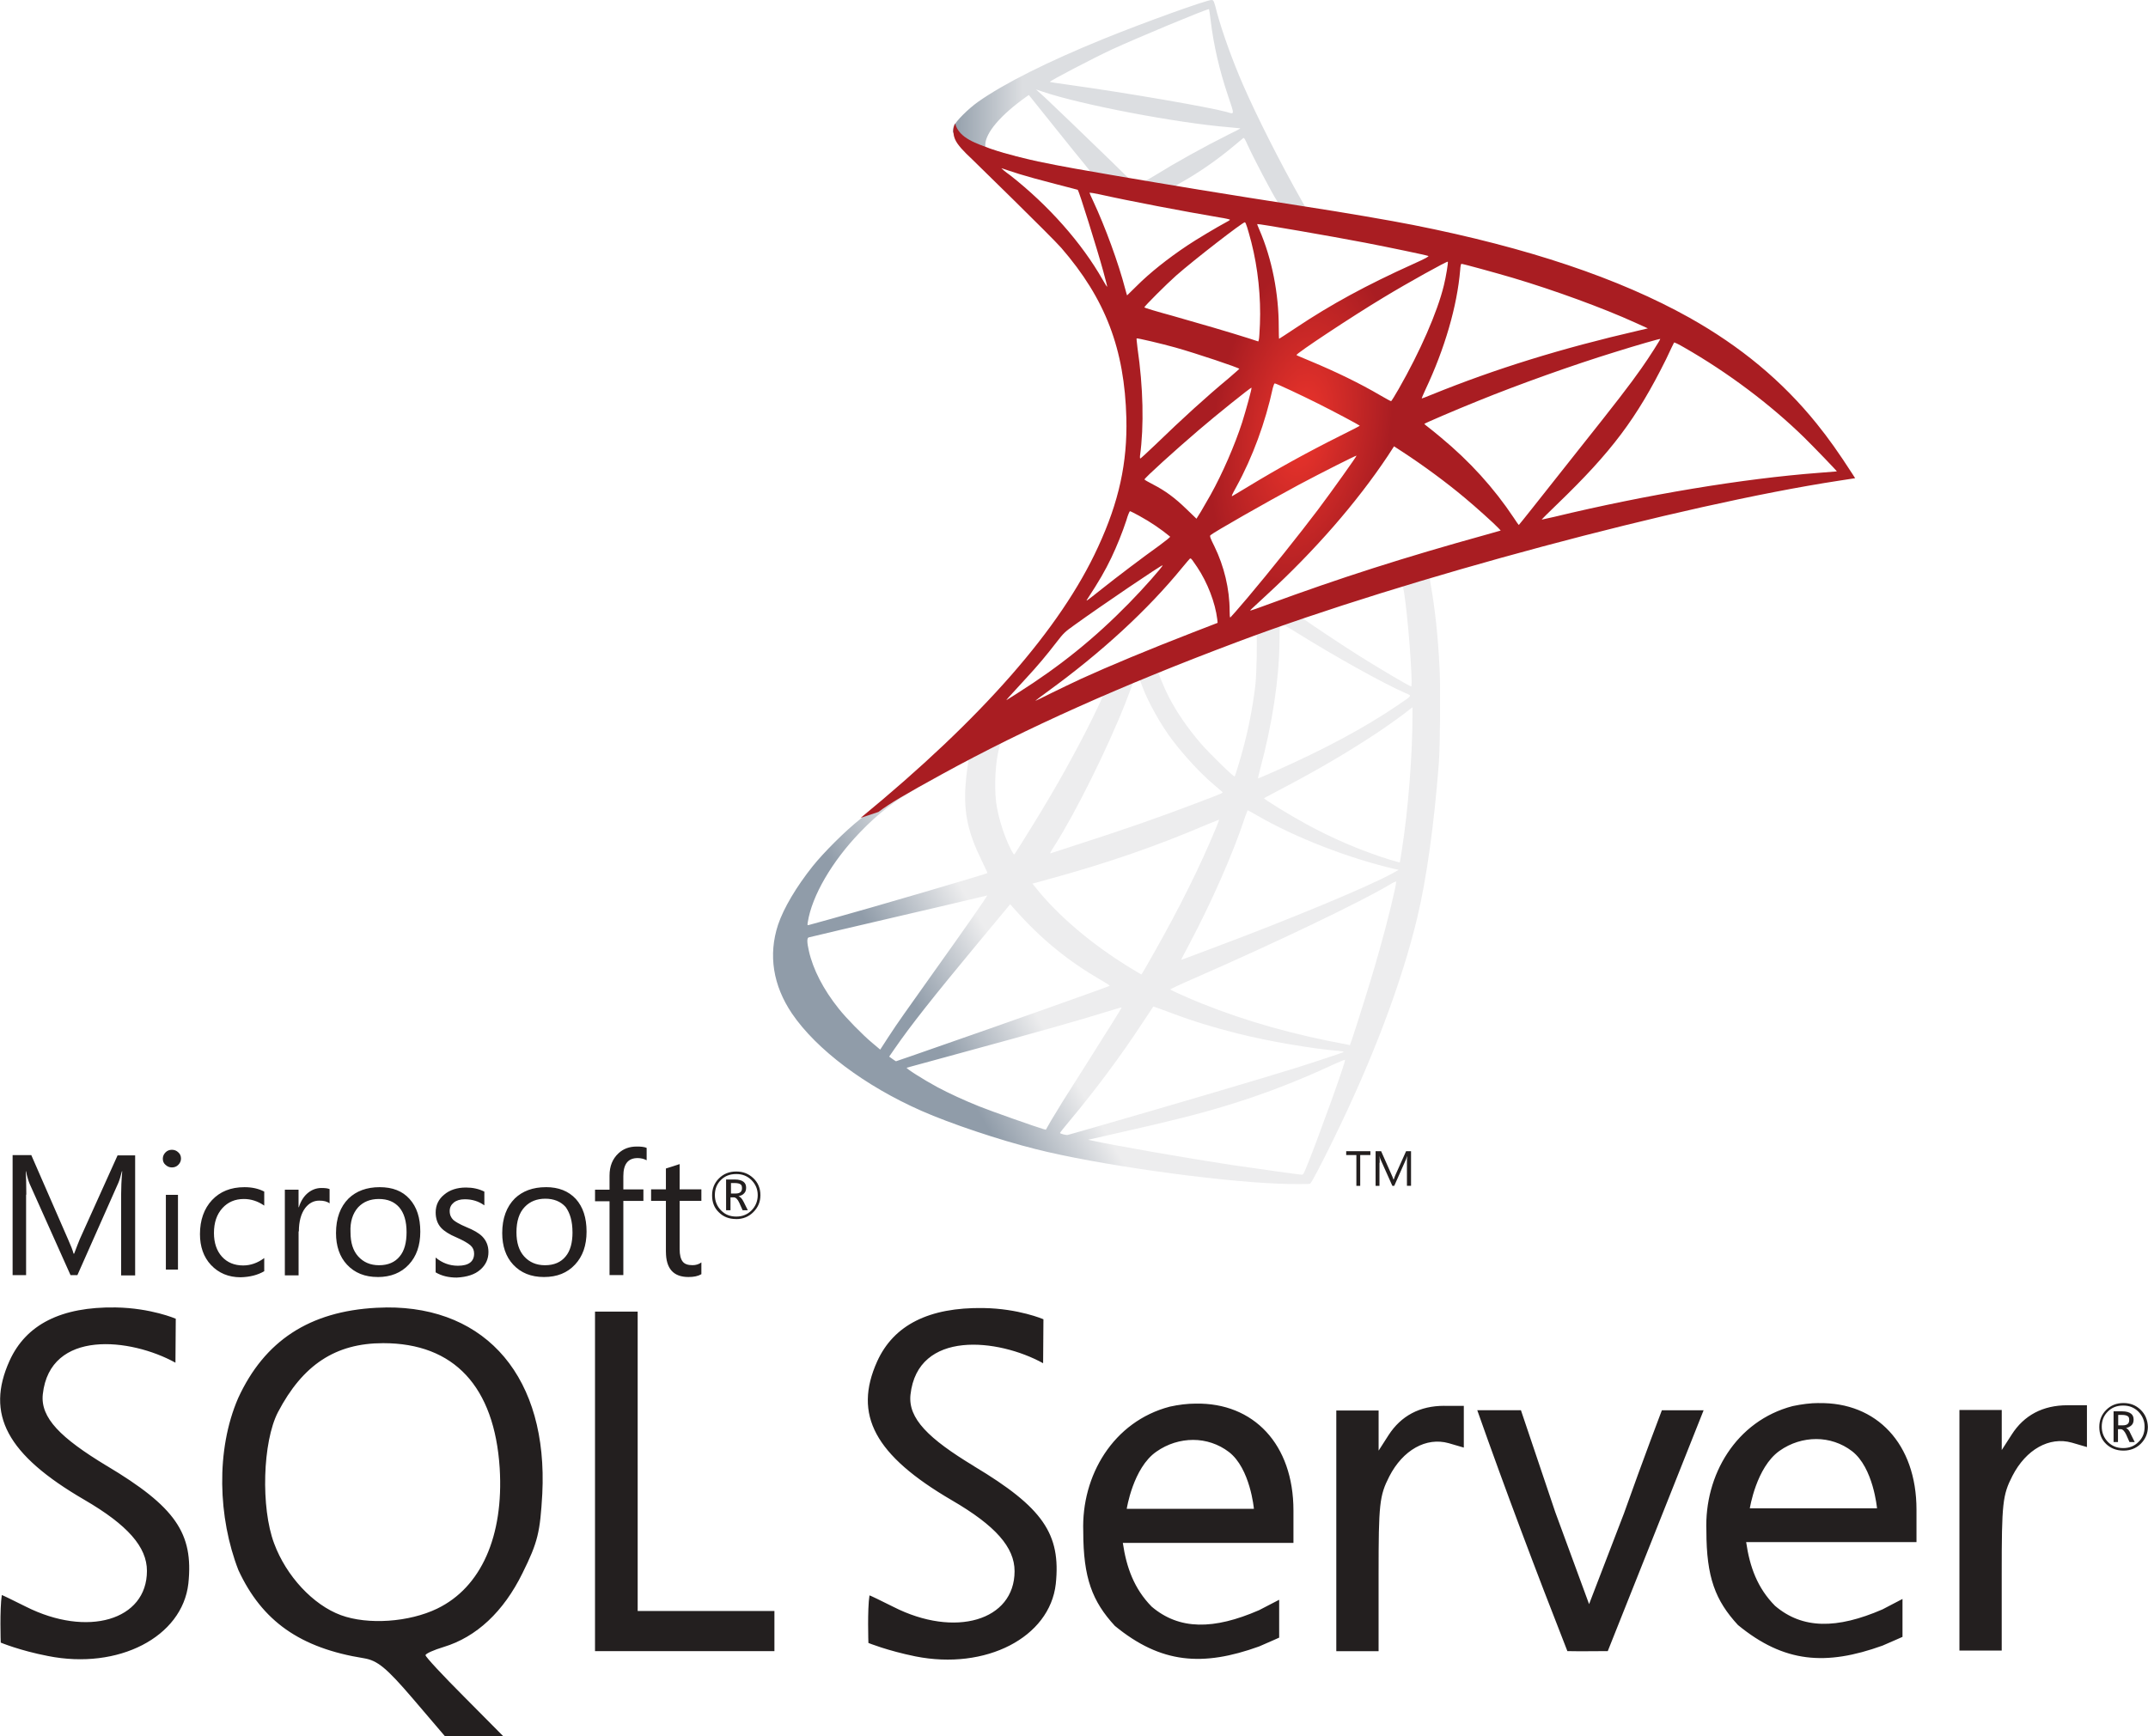
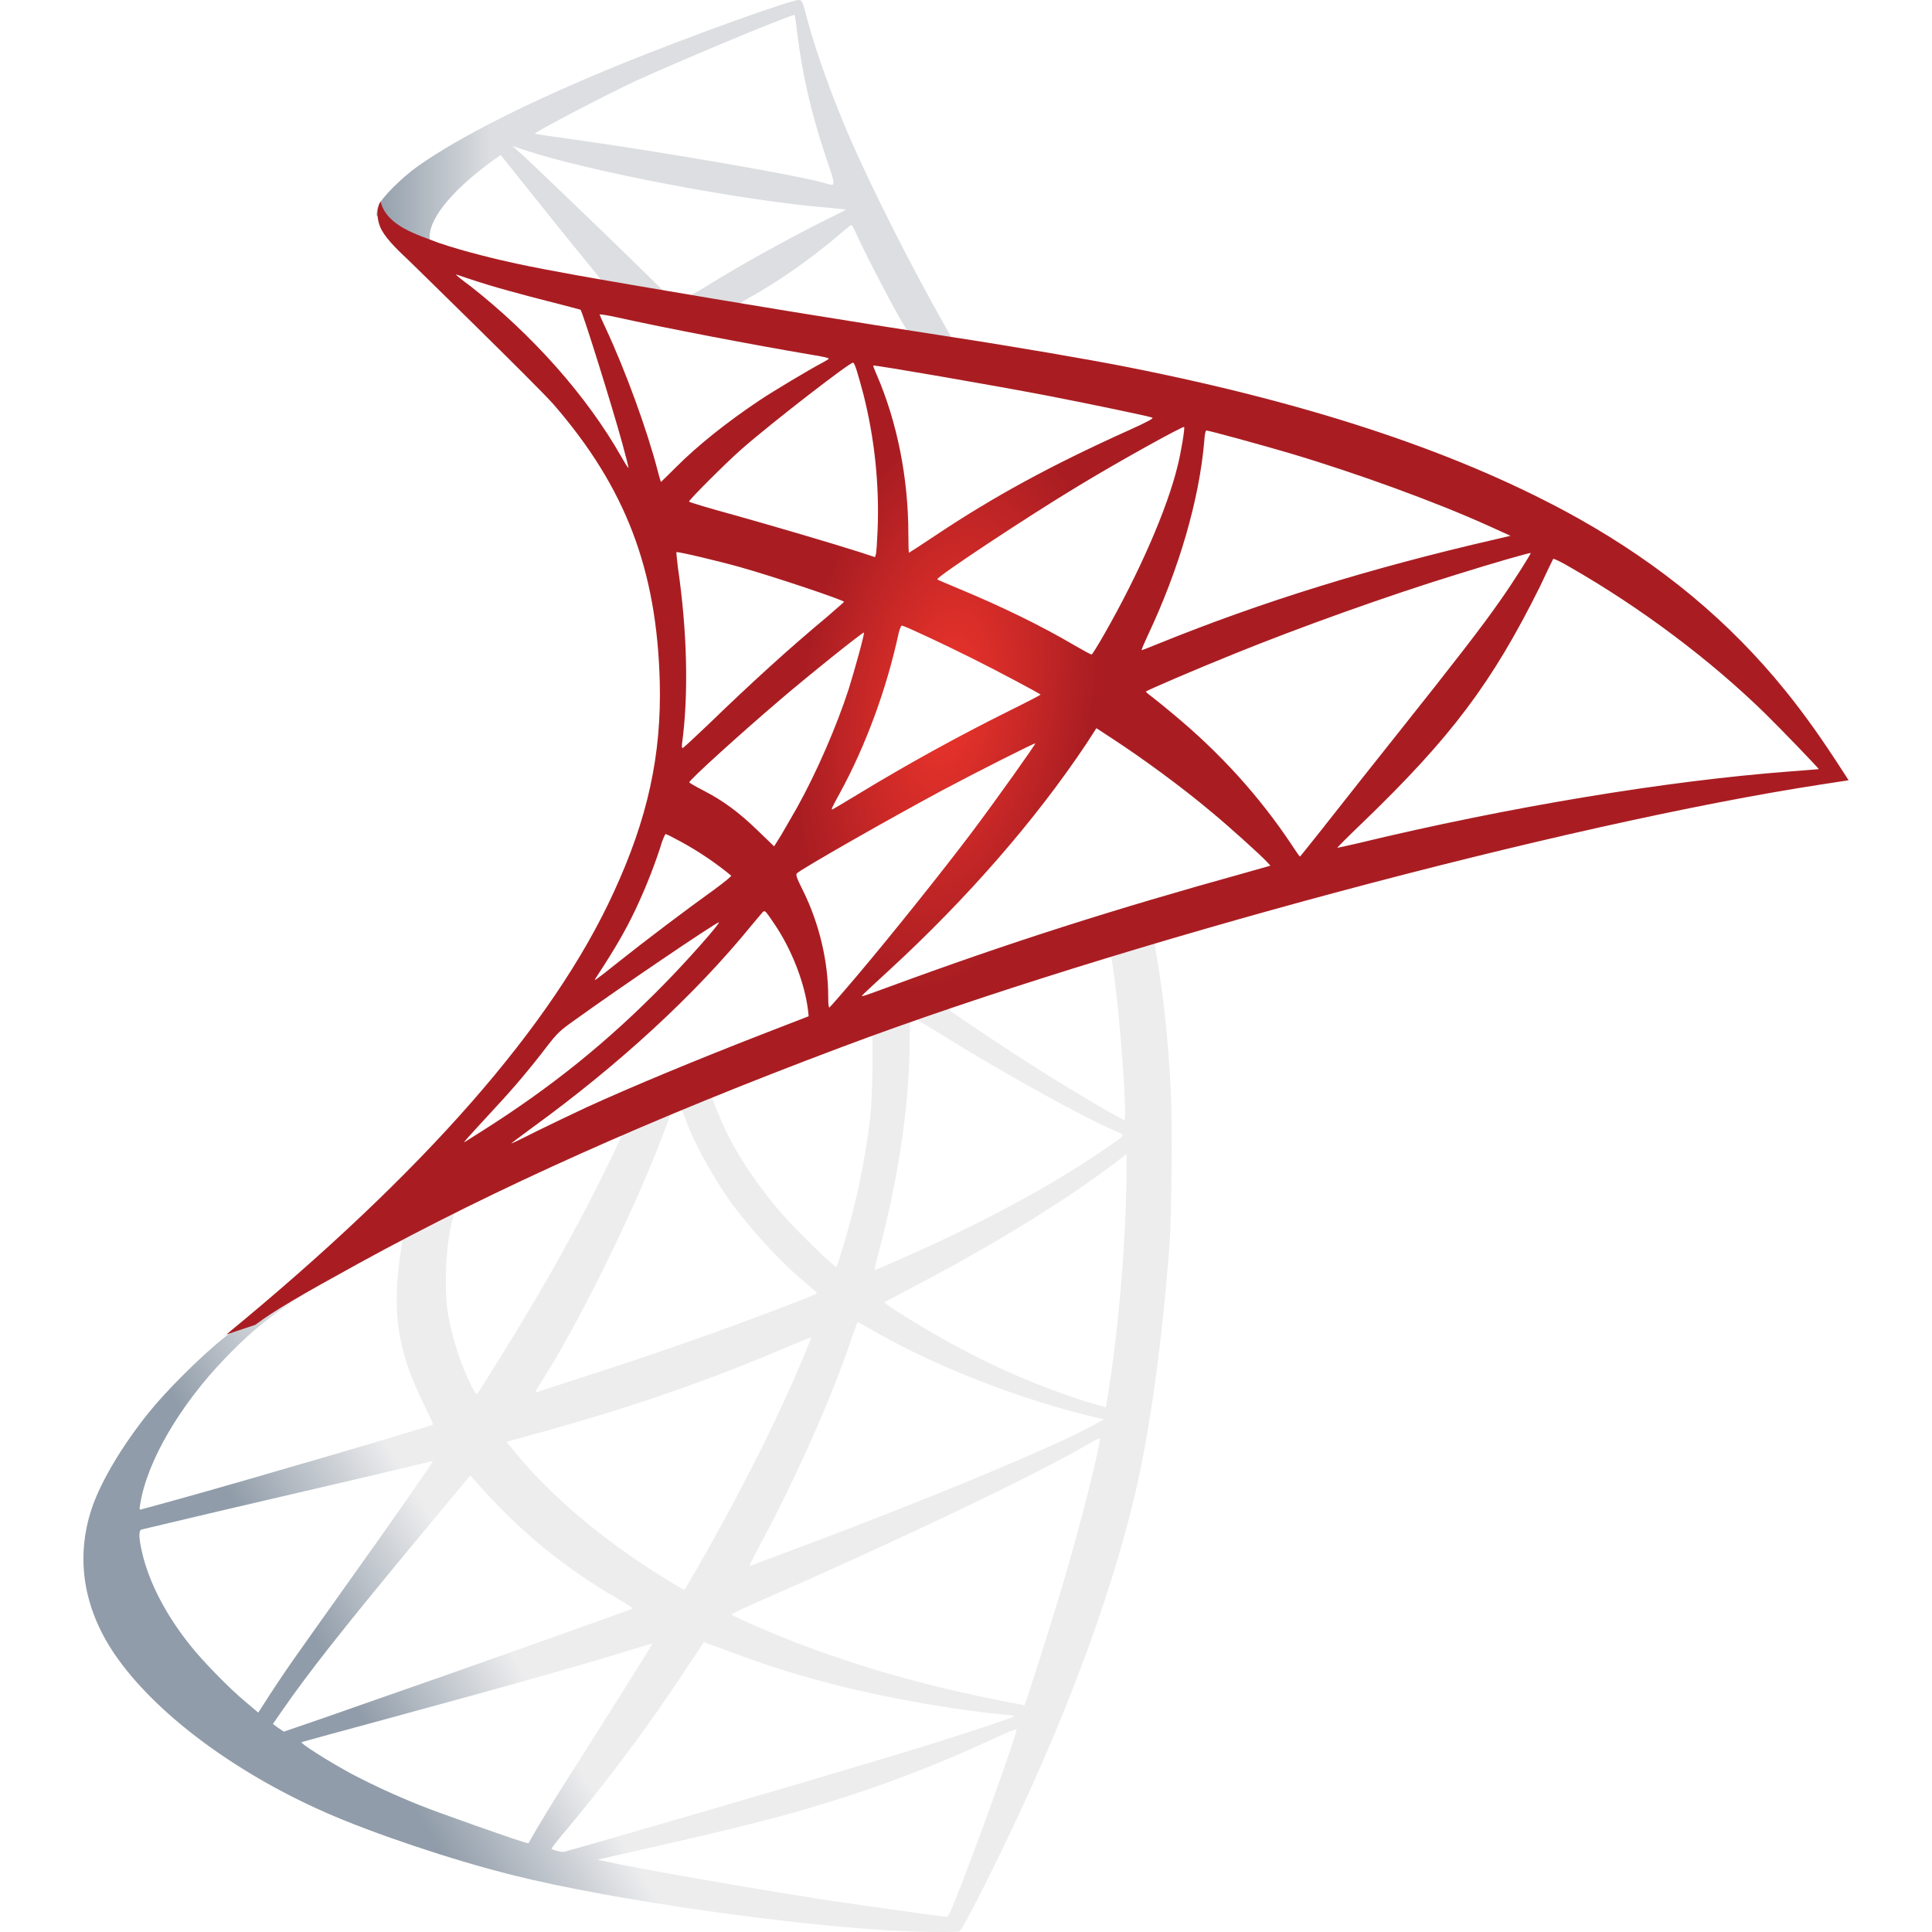
- <svg xmlns="http://www.w3.org/2000/svg" width="2500" height="2021" viewBox="0 0 1478.201 1195.111" id="sql">
-   <g transform="matrix(.569 0 0 .569 199.451 -82.735)">
-     <linearGradient id="a" x1="-2901.952" x2="-2061.249" y1="923.573" y2="1420.331" gradientTransform="matrix(.1234 0 0 -.1234 1158.33 1550.273)" gradientUnits="userSpaceOnUse">
+ <svg xmlns="http://www.w3.org/2000/svg" width="128" height="128" viewBox="0 0 128 128">
+   <defs>
+     <linearGradient id="IconifyId18fc12e5b8b4142799" x1="-2901.952" x2="-2061.249" y1="923.573" y2="1420.331" gradientTransform="matrix(.01102 0 0 -.01102 56.808 125.521)" gradientUnits="userSpaceOnUse">
      <stop offset="0" stop-color="#909ca9" />
      <stop offset="1" stop-color="#ededee" />
    </linearGradient>
-     <path fill="url(#a)" d="M1410.773 814.195l-286.9 93.683-249.599 110.161-69.829 18.435c-17.784 16.916-36.431 34.049-56.599 51.397-22.119 19.082-42.72 36.433-58.553 49.008-17.564 13.88-43.587 39.902-56.814 56.38-19.735 24.721-35.348 50.96-42.071 71.13-11.928 36.433-6.07 73.297 16.916 107.346 29.492 43.369 88.261 87.606 156.785 117.749 34.916 15.4 93.683 35.132 137.92 46.19 73.512 18.651 215.771 38.819 294.054 41.857 15.828.65 37.082.65 37.947 0 1.737-1.088 13.881-24.289 27.979-53.129 48.142-98.238 82.838-190.402 101.703-269.119 11.276-47.706 20.166-111.246 26.019-186.492 1.521-21.036 2.169-91.514.868-115.37-1.953-39.033-5.423-70.692-10.84-101.703-.868-4.555-1.088-8.676-.652-8.892.865-.65 3.467-1.517 38.815-11.712l-7.153-16.912v-.005h.004zm-65.49 38.386c2.602 0 9.539 66.573 11.273 108.646.436 8.89.216 14.745-.216 14.745-1.733 0-36.649-20.599-61.583-36.212-21.687-13.663-62.888-40.988-69.393-46.192-2.173-1.517-1.957-1.733 15.828-7.807 30.14-10.194 101.706-33.18 104.091-33.18zm-146.161 48.143c1.953 0 6.937 2.816 18.865 10.191 44.671 27.974 105.393 61.805 131.415 73.083 8.022 3.469 8.887 2.166-9.542 14.746-39.468 26.889-88.697 53.344-148.983 80.018-10.624 4.771-19.514 8.456-19.73 8.456-.432 0 .865-5.418 2.598-11.925 14.53-54.001 22.772-108.647 23.208-152.452.216-21.687.216-21.687 2.169-22.334-.436.217-.22.217 0 .217zm-30.142 11.492c1.297 1.299.432 49.877-1.304 63.104-3.903 31.662-9.975 61.153-19.947 94.335-2.386 8.018-4.558 14.745-4.987 15.177-.872 1.083-30.581-27.975-40.339-39.251-16.916-19.518-30.141-39.035-39.9-58.117-4.988-9.759-12.793-28.84-12.144-29.492 3.469-2.385 117.753-46.622 118.621-45.756zm-141.826 55.731c.216 0 .432 0 .652.216.432.434 1.953 3.905 3.254 7.807 6.937 18.867 22.548 46.624 35.997 64.407 14.746 19.518 34.048 40.334 50.091 53.996 5.207 4.337 9.975 8.456 10.624 9.108 1.304 1.302 1.737 1.083-33.612 14.53-40.981 15.613-85.656 31.226-136.835 47.706a6825.474 6825.474 0 0 0-36.643 11.928c-1.955.652-1.303-.434 4.335-9.323 25.371-39.686 63.97-117.536 85.657-172.618 3.687-9.542 7.373-19.082 8.025-21.251.868-3.038 1.95-4.121 4.768-5.64 1.518-.43 3.038-.866 3.687-.866zm-43.367 17.999c.649.436-10.411 23.637-21.254 44.889-21.036 40.985-44.022 81.323-74.815 130.331-5.204 8.456-10.19 16.265-10.842 17.132-1.083 1.519-1.519 1.083-4.988-5.638-7.373-14.53-13.447-33.181-16.699-50.313-3.254-16.916-2.602-46.406 1.086-64.621 2.816-13.444 2.602-13.227 9.107-16.481 27.757-14.095 117.537-56.166 118.405-55.299zm374.073 15.182v9.107c0 48.359-5.204 114.716-12.797 163.077-1.301 8.456-2.389 15.393-2.602 15.613 0 0-6.288-1.733-13.661-3.905-32.527-10.193-67.875-25.156-99.754-42.718-21.038-11.494-51.612-30.363-50.743-31.231.213-.215 9.323-4.986 19.947-10.625 42.509-22.118 83.274-45.972 118.622-69.609 13.229-8.892 33.176-23.202 37.518-27.107l3.47-2.602zm-537.802 64.185c.867 0 .65 1.735-.651 9.542-.868 5.64-1.951 16.049-2.382 23.202-1.739 31.662 3.469 55.084 19.082 87.177 4.337 8.892 7.809 16.265 7.589 16.48-1.519 1.303-145.074 43.375-190.183 55.734-13.444 3.685-25.152 6.939-26.024 7.153-1.515.436-1.733.22-1.083-3.47 4.987-31.875 29.276-73.512 63.104-108.644 22.554-23.419 40.554-37.08 71.347-54.648 22.119-12.575 56.165-31.439 58.767-32.309.002-.217.218-.217.434-.217zm338.295 60.503c.216-.216 5.42 2.605 11.708 6.29 46.408 26.891 111.03 51.83 166.108 64.623l4.991 1.086-6.941 3.899c-28.84 16.049-123.606 55.515-220.538 91.732-14.098 5.202-27.975 10.409-30.581 11.492-2.602 1.083-4.988 1.735-4.988 1.519 0-.22 3.906-7.809 8.89-17.132 27.107-50.744 54.433-112.547 68.311-155.485 1.739-4.12 2.82-7.805 3.04-8.024zm-34.48 11.278c.22.221-1.517 4.771-3.687 9.975-18.865 45.756-43.59 95.636-75.249 151.583-8.022 14.314-14.746 25.808-14.966 25.808-.213 0-6.721-3.906-14.527-8.676-45.976-28.192-86.743-62.888-113.414-96.501l-3.905-4.771 19.732-5.422c70.696-19.298 130.762-40.116 190.4-65.704 8.459-3.471 15.4-6.292 15.616-6.292zm214.253 74.815s.217.217 0 0c.216 4.988-10.844 49.661-19.953 81.969-7.589 27.107-14.098 48.361-26.022 85.874-5.204 16.485-9.755 30.143-9.975 30.143-.216 0-1.517-.216-2.818-.647-64.405-11.714-122.089-27.977-176.303-49.661-15.182-6.074-36.866-15.833-38.167-16.916-.432-.438 12.58-6.506 29.06-13.663 98.669-43.154 201.024-92.164 236.153-113.196 4.119-2.603 7.373-3.903 8.025-3.903zm-494.646 16.916c.434.432-27.107 40.118-65.709 94.114-13.444 18.867-29.057 40.985-34.911 49.225-5.856 8.241-14.746 21.253-19.734 29.06l-9.112 14.096-9.759-8.24c-11.494-9.544-31.442-29.927-40.333-41.204-18.651-23.201-31.226-47.706-36.214-70.04-2.386-10.411-2.386-15.618-.22-16.265 3.252-.867 61.153-14.53 115.37-27.11 30.143-6.937 65.054-15.177 77.632-18.213 12.579-3.041 22.774-5.423 22.99-5.423zm27.756 10.626l6.937 7.806c31.231 34.914 63.108 60.724 101.708 83.272 6.941 3.906 12.144 7.373 11.708 7.594-1.514 1.083-134.016 48.136-195.385 69.389-34.478 12.143-62.888 21.901-63.102 21.901-.216 0-2.169-1.299-4.341-2.818l-3.901-2.82 6.288-9.106c20.383-29.493 45.976-61.803 101.707-129.028l38.381-46.19zm173.053 123.822c.213-.215 9.755 3.252 21.464 7.594 28.195 10.624 50.527 17.345 80.456 24.936 36.866 9.326 90.211 18.434 121.657 21.035 4.771.432 7.373.868 6.505 1.519-1.521.868-33.395 11.494-56.816 18.867-37.302 11.708-151.149 45.32-243.962 71.995-17.132 4.987-31.879 9.108-32.746 9.323-2.166.436-9.325-1.519-9.325-2.386 0-.431 5.204-7.153 11.494-14.527 31.225-37.3 62.238-78.935 88.044-118.403 7.154-10.846 13.229-19.736 13.229-19.953zm-38.17 1.087c.216.216-15.179 24.936-42.066 67.439-11.496 17.999-24.291 38.383-28.846 45.54-4.337 6.939-10.842 17.784-14.527 23.854l-6.29 11.061-3.252-.868c-7.809-2.169-62.672-21.471-77.202-27.325-18-7.157-36.649-15.829-50.529-23.202-17.346-9.326-39.03-23.206-37.297-23.637.433-.216 30.143-8.243 65.922-17.999 94.984-25.809 147.678-40.77 182.161-51.612 6.29-1.952 11.71-3.471 11.926-3.251zm269.985 63.318h.216c.868 2.171-34.26 99.755-47.06 130.547-2.815 6.939-3.896 8.677-5.417 8.456-3.687-.213-54.646-7.37-85.66-11.925-53.994-8.24-144.641-24.073-167.409-29.275l-5.204-1.083 32.307-7.378c69.396-15.613 102.791-24.069 136.619-34.478 42.722-13.011 85.011-29.276 127.729-49.225 6.722-3.037 12.361-5.422 13.879-5.639z" />
-     <linearGradient id="b" x1="-2882.7" x2="-2206.249" y1="10288.81" y2="10288.81" gradientTransform="matrix(.1234 0 0 -.1234 1158.33 1550.273)" gradientUnits="userSpaceOnUse">
+     <linearGradient id="IconifyId18fc12e5b8b41427910" x1="-2882.7" x2="-2206.249" y1="10288.81" y2="10288.81" gradientTransform="matrix(.01102 0 0 -.01102 56.808 125.521)" gradientUnits="userSpaceOnUse">
      <stop offset="0" stop-color="#939fab" />
      <stop offset="1" stop-color="#dcdee1" />
    </linearGradient>
-     <path fill="url(#b)" d="M1114.983 145.414c-4.771-.647-81.757 27.11-131.415 47.275-67.01 27.327-119.052 53.351-151.148 75.899-11.925 8.461-26.891 23.422-29.273 29.276-.867 2.169-1.303 4.771-1.303 7.373l29.06 27.541 69.175 22.119 164.594 29.493 188.228 32.312 1.953-16.264c-.649 0-1.085-.216-1.73-.216l-24.728-3.905-4.984-8.89c-25.59-45.107-53.781-101.056-70.261-138.789-12.793-29.276-24.938-63.102-31.662-87.391-3.687-14.746-4.119-15.613-6.501-15.829v-.005h-.005zm-3.474 11.063h.223c.213.214 1.081 6.29 1.95 13.442 3.683 30.364 10.411 59.635 21.035 91.297 8.022 23.855 8.022 22.555-1.301 19.734-22.119-6.07-121.221-23.202-193-33.177-11.494-1.519-21.253-3.036-21.253-3.252-.867-.867 51.827-28.41 75.031-39.25 29.709-13.665 111.246-47.711 117.315-48.794zm-209.047 97.15l8.461 2.816c45.97 15.616 161.551 37.736 225.31 42.94 7.154.651 13.229 1.303 13.442 1.303.216.216-5.852 3.469-13.661 7.154-30.79 15.397-64.621 34.264-88.042 48.794-6.937 4.335-13.229 7.807-14.094 7.807-.868 0-5.42-.868-10.191-1.519l-8.674-1.303-21.683-21.253c-38.167-37.08-68.094-65.704-79.588-76.549l-11.28-10.19zm-8.671 6.721l30.576 38.168c16.696 21.035 33.611 41.635 37.301 46.187 3.683 4.557 6.721 8.245 6.505 8.461-.868.65-44.236-7.809-67.226-13.011-23.637-5.423-33.395-8.025-47.924-12.577l-11.928-3.905v-3.038c.216-14.53 18.651-36.214 49.877-58.331l2.819-1.954zm259.791 52.046c.869 0 1.95 1.951 4.552 7.806 7.373 16.263 30.364 60.07 35.997 68.526 1.74 2.822 4.771 3.038-25.802-1.95-73.512-11.93-97.152-15.829-97.152-16.263 0-.216 2.169-1.735 4.988-3.254 22.771-12.575 45.756-28.624 66.142-45.756 4.988-4.121 9.542-8.024 10.407-8.676.216-.433.652-.649.868-.433z" />
-     <radialGradient id="c" cx="-14217.448" cy="7277.705" r="898.12" gradientTransform="matrix(-.1185 -.0178 -.036 .237 -198.955 -1314.415)" gradientUnits="userSpaceOnUse">
+     <radialGradient id="IconifyId18fc12e5b8b41427911" cx="-14217.448" cy="7277.705" r="898.12" gradientTransform="matrix(-.01059 -.0016 -.00321 .02118 -64.462 -130.43)" gradientUnits="userSpaceOnUse">
      <stop offset="0" stop-color="#ee352c" />
      <stop offset="1" stop-color="#a91d22" />
    </radialGradient>
-     <path fill="url(#c)" d="M804.66 294.828s-4.768 7.593-.215 18.87c2.822 6.937 11.061 15.393 20.384 24.069 0 0 96.5 94.114 108.211 107.561 53.344 61.585 76.549 122.305 78.718 206.012 1.301 53.78-8.894 101.054-34.264 155.919-45.106 98.453-140.307 207.098-287.117 327.67l21.472-7.157c13.878-10.411 32.745-21.467 76.982-45.756 102.137-55.952 217.071-107.346 358.028-160.258 202.971-76.335 536.715-165.681 726.676-194.736l19.737-3.038-3.038-4.771c-17.345-26.891-29.276-43.587-43.59-61.369-41.633-51.612-92.157-93.463-153.964-128.161-85.007-47.489-194.956-84.571-334.173-112.112-26.239-5.207-83.923-15.181-130.763-22.337-99.321-15.393-163.51-26.021-234.203-38.165-25.37-4.339-63.323-10.843-88.478-16.263-13.011-2.822-37.947-8.676-57.464-15.398-15.613-6.075-38.168-12.147-42.939-30.58zm55.952 54.216c.214-.214 3.683 1.083 8.24 2.602 8.24 2.816 18.865 6.07 31.446 9.542a1599.47 1599.47 0 0 0 28.624 7.589c13.011 3.251 23.852 6.288 24.068 6.288 1.521 1.519 23.424 71.558 30.797 98.449 2.815 10.195 4.988 18.867 4.771 18.867-.223.22-2.605-3.469-5.423-8.456-25.373-44.673-65.491-89.995-111.899-126.428-6.069-4.333-10.624-8.237-10.624-8.453zm106.692 29.492c1.085 0 5.856.651 11.708 1.951 36.866 8.24 103.008 20.818 145.293 27.975 7.157 1.083 12.797 2.387 12.797 2.818 0 .436-2.605 1.951-5.859 3.688-7.153 3.685-35.997 20.815-45.536 27.322-24.073 16.047-45.756 33.395-61.371 49.008-6.288 6.29-11.712 11.494-11.712 11.494s-1.297-3.685-2.386-8.242c-7.802-30.143-24.069-74.816-38.815-106.258-2.386-4.986-4.339-9.541-4.339-9.973 0 .433 0 .217.22.217zm187.795 35.781c1.301.432 3.47 7.806 7.806 24.069 8.025 31.446 11.712 66.576 10.411 99.321-.436 9.108-.868 17.564-1.304 18.651l-.649 2.166-11.276-3.685c-23.204-7.373-60.935-18.435-93.245-27.541-18.436-4.988-33.395-9.542-33.395-9.975 0-1.303 26.891-28.192 38.383-38.383 21.898-19.303 81.316-65.275 83.269-64.623zm14.963 2.166c.652-.647 89.779 14.746 130.331 22.554 30.145 5.854 73.948 14.963 76.549 16.049 1.301.432-3.254 3.034-17.784 9.539-57.248 25.808-99.754 49.008-142.036 77.202-11.06 7.373-20.386 13.444-20.602 13.444-.216 0-.433-6.287-.433-13.878 0-41.201-8.241-82.838-23.424-117.968-1.517-3.47-2.818-6.722-2.601-6.942zm230.516 45.542c.652.65-2.169 18.217-4.771 28.624-7.806 32.312-28.84 80.24-54.643 125.343-4.558 8.024-8.677 14.53-9.114 14.746-.429.216-6.285-3.038-13.009-6.941-25.154-14.746-53.778-28.624-85.007-41.637-8.671-3.685-16.263-6.723-16.48-7.153-1.521-1.303 68.308-47.493 105.174-69.612 29.276-17.781 76.982-44.239 77.85-43.37zm16.48 2.601c1.953 0 41.421 10.844 62.019 16.916 50.963 15.181 109.512 36.648 147.679 53.996l15.828 7.159-11.056 2.6c-93.245 21.467-173.049 46.192-250.034 77.418-6.289 2.602-11.928 4.771-12.357 4.771-.436 0 1.733-4.987 4.552-11.061 23.204-49.225 38.167-100.62 41.85-144.427.221-4.121.867-7.372 1.519-7.372zm-392.938 90.213c.649-.652 30.793 6.506 47.057 11.056 24.721 6.942 77.198 24.505 77.198 25.808 0 .216-5.853 5.204-12.79 11.278-28.408 23.637-55.734 48.572-88.481 80.234-9.759 9.328-17.997 16.917-18.429 16.917-.436 0-.649-1.304-.436-3.038 4.987-36.433 3.906-83.272-3.034-130.763-.653-6.074-1.302-11.276-1.085-11.492zm633.433.652c.429.431-13.881 22.984-22.988 35.777-13.009 18.649-32.098 43.375-75.252 97.588-22.765 28.622-48.358 60.936-56.812 71.778-8.678 10.842-15.831 19.948-16.051 19.948-.216 0-3.031-3.901-6.069-8.671-24.289-36.433-53.349-68.311-87.829-96.935-6.505-5.423-13.658-11.278-16.044-13.013-2.386-1.734-4.339-3.469-4.339-3.685 0-.649 36.862-16.483 64.841-27.757 49.01-19.952 115.794-43.805 165.892-59.203 26.24-8.239 54.215-16.263 54.651-15.827zm16.696 4.334c.865-.215 6.072 2.387 12.361 6.07 52.697 30.143 104.305 68.962 145.077 108.864 11.492 11.278 39.9 40.77 39.464 40.986 0 0-9.975.867-21.683 1.733-91.296 6.942-208.178 26.239-320.511 53.345-7.589 1.733-14.31 3.252-14.746 3.252-.429 0 8.025-8.456 18.653-18.647 65.922-63.538 96.067-103.656 131.628-175.22 4.986-10.623 9.325-19.731 9.757-20.383-.216 0-.216 0 0 0zm-482.936 49.446c3.038.647 31.229 13.88 52.48 24.503 19.517 9.755 48.794 25.372 50.311 26.671.216.216-10.195 5.638-22.984 11.928-40.772 20.384-75.684 39.682-112.118 61.802-10.408 6.29-19.082 11.497-19.298 11.497-.868 0-.652-.872 5.204-11.497 19.518-35.561 35.129-78.065 44.023-119.486.864-3.252 1.733-5.418 2.382-5.418zm-28.192 5.202c.652.652-6.721 27.323-11.273 41.853-8.894 27.541-23.856 62.02-38.383 88.043-3.474 6.069-8.677 14.961-11.496 19.948l-5.42 8.674-12.144-11.707c-14.094-13.663-25.59-22.12-40.333-29.712-5.859-3.033-10.411-5.638-10.411-6.069 0-1.735 37.082-35.347 65.49-59.635 20.383-17.566 63.321-52.045 63.97-51.395zm172.404 70.913l10.627 6.937c24.282 15.833 52.906 36.866 74.813 55.298 12.357 10.19 36.21 31.662 40.985 36.866l2.598 2.822-17.561 4.986c-99.321 27.538-176.087 52.043-265.649 85.007-9.975 3.685-18.433 6.721-19.085 6.721-1.297 0-2.385 1.083 19.954-19.519 57.251-52.691 107.992-110.812 145.726-167.411l7.592-11.707zm-45.324 11.276c.432.432-29.276 42.284-47.06 65.922-21.251 28.192-58.985 75.465-85.007 106.256-10.84 12.797-20.163 23.422-20.599 23.64-.652.216-.868-3.036-.868-8.024 0-26.242-6.721-54.216-18.433-78.068-4.988-9.975-5.856-12.361-4.768-13.444 4.119-3.688 67.223-39.686 107.123-61.153 26.89-14.312 68.956-35.563 69.612-35.129zm-274.107 67.225c.652 0 5.64 2.6 11.279 5.638 13.878 7.589 26.239 16.046 37.298 25.156.432.432-5.204 4.988-12.577 10.406-20.602 14.746-51.828 38.385-70.041 52.915-19.088 15.18-19.734 15.613-17.568 12.361 14.314-21.903 21.467-34.264 29.06-50.093 6.721-14.094 13.442-30.793 18.213-45.323 1.734-6.289 3.904-11.06 4.336-11.06zm73.083 57.248c1.081-.214 2.386 1.735 8.238 10.411 12.361 18.429 21.903 43.154 24.292 63.104l.429 4.339-29.705 11.494c-53.133 20.599-102.139 40.985-135.322 56.162-9.322 4.339-25.587 12.144-36.211 17.352-10.627 5.418-19.301 9.539-19.301 9.323s6.721-5.204 14.961-11.278c64.844-47.055 121.007-98.669 163.076-150.279 4.555-5.423 8.677-10.411 9.107-10.627l.436-.001zm-33.612 8.242c.868.867-23.853 28.84-40.768 45.971-41.853 42.723-83.273 76.12-134.669 108.649-6.505 4.119-12.359 7.804-13.011 8.24-1.519.867.432-1.303 22.986-25.808 14.314-15.397 25.155-28.408 37.516-44.453 8.24-10.624 9.759-12.143 21.688-20.604 31.878-22.987 105.39-72.864 106.258-71.995z" />
-   </g>
-   <path fill="#231F1F" d="M265.747 900.102c-2.276 0-4.553.217-6.809.217-45.975 2.45-76.983 22.683-95.113 62.195-15.506 35.735-13.813 82.446.174 118.4 16.265 35.131 42.547 53.672 86.416 60.675 9.282 1.52 15.506 6.616 33.483 27.606l22.12 25.915h40.118l-26.676-26.892c-14.746-14.745-26.673-27.584-26.673-28.712 0-1.127 5.641-3.599 12.469-5.68 22.51-6.812 41.203-24.202 54.279-50.854 10.583-21.402 12.102-28.018 13.619-54.646 3.969-79.26-37.82-128.813-107.409-128.247l.002.023zm35.173 207.27c-19.517 9.453-47.857 11.34-66.356 4.553-19.127-7.025-37.646-26.889-45.975-49.377-9.259-24.591-7.937-69.956 2.646-90.386 17.023-32.528 39.534-47.49 72.43-47.49 48.792 0 76.549 29.884 80.171 86.048 2.863 46.885-12.838 82.058-42.895 96.632l-.021.02zm693.025-139.568c-16.828 0-29.709 6.811-38.385 20.231l-6.809 10.627v-27.628h-29.123v165.678h29.104v-52.956c0-48.424.604-54.084 7.371-67.335 9.326-18.172 25.371-27.234 40.879-22.897l10.408 3.036v-28.712h-13.445v-.044zm-171.098-1.519c-5.705 0-11.756.76-17.781 2.084-38.971 10.19-60.938 47.489-59.594 85.873 0 32.139 6.244 48.206 21.752 65.057 31.77 26.065 60.502 28.146 99.275 14.161 6.615-2.819 13.814-6.072 13.814-6.072v-26.065l-13.814 7.156c-31.379 13.661-55.016 13.661-73.949-2.43-12.076-12.296-17.391-27.042-19.84-43.868h117.426v-22.339c0-45.539-27.41-74.294-67.313-73.557h.024zm-47.492 72.647s4.338-28.407 20.428-39.554c7.744-5.466 16.633-8.11 25.328-8.11 8.719 0 17.414 2.818 24.592 8.306 14.748 11.341 17.219 39.143 17.219 39.143h-87.566v.215h-.001zm-702.111-29.881c-31.573-19.128-45.582-32.921-43.869-49.185 4.9-44.997 60.503-38.773 91.295-21.749l.219-30.272s-17.024-7.373-41.421-7.764c-37.429-.564-61.63 11.709-72.97 36.691-16.656 36.865-1.908 64.665 51.396 95.677 29.925 17.412 43.152 32.528 43.152 49.008 0 34.047-41.05 45.931-83.401 24.57-8.716-4.337-16.09-7.959-16.48-7.959-1.519 9.651-.736 32.745-.736 32.745s13.012 5.466 32.527 9.236c48.4 9.65 92.445-13.054 96.608-49.919 3.622-34.609-8.893-52.761-56.318-81.104l-.002.025zm1178.454-43.155c-5.682 0-11.711.78-18 2.103-38.924 10.192-60.85 47.492-59.354 85.876 0 32.095 6.225 48.011 21.729 64.838 31.771 26.089 60.504 28.191 99.473 14.184 6.592-2.818 13.77-6.026 13.77-6.026v-26.109l-13.791 7.197c-31.443 13.619-55.082 13.619-73.947-2.471-12.145-12.274-17.414-26.847-19.865-43.871h117.232v-22.336c0-45.321-27.412-74.099-67.313-73.339l.066-.046zm-47.492 72.646s4.381-28.365 20.449-39.729c7.721-5.485 16.611-8.132 25.307-8.132 8.674 0 17.414 2.819 24.594 8.327 14.746 11.342 17.219 39.338 17.219 39.338h-87.545l-.024.196zm-533.809-29.123c-31.573-19.083-45.54-32.92-43.848-49.185 4.9-45.02 60.504-38.773 91.296-21.749l.218-30.272s-17.024-7.374-41.421-7.722c-37.429-.563-61.63 11.711-72.991 36.692-16.633 36.864-1.692 64.666 51.437 95.677 29.884 17.393 43.111 32.312 43.111 48.792 0 34.047-41.029 46.126-83.381 24.569-8.674-4.337-16.046-7.916-16.48-7.916-1.519 9.649-.736 32.746-.736 32.746s12.858 5.27 32.31 9.237c48.445 9.672 92.51-13.012 96.653-49.877 3.6-34.437-8.891-52.587-56.167-80.952v-.04zm752.421-42.005c-16.828 0-29.859 6.829-38.383 20.254l-6.811 10.582v-27.583h-29.123V1136.3h29.102v-52.954c0-48.403.584-54.085 7.375-67.313 9.324-18.15 25.369-27.235 40.875-22.878l10.408 3.035v-28.775h-13.443zm-984.021 41.05V902.941h-29.361v233.728h123.478v-27.604h-94.116v-100.601zm679.015 32.896l-24.201 62.975-23.27-63.322-23.637-70.173h-30.055c19.475 55.212 40.658 111.376 62.02 165.829 9.26.216 18.541 0 27.799 0l32.682-82.058 33.287-83.75h-28.732s-12.688 33.266-25.914 70.521l.021-.022zM506.455 839.251c4.728 0 8.674-1.516 11.927-4.769 3.208-3.211 4.9-6.984 4.9-11.711 0-4.728-1.692-8.675-4.9-11.711-3.253-3.035-7.005-4.555-11.711-4.555-4.769 0-8.717 1.52-11.927 4.728-3.252 3.211-4.727 7.158-4.727 11.712 0 4.771 1.519 8.716 4.727 11.711 3.037 3.034 6.984 4.553 11.711 4.553v.042zm-10.408-26.889c2.818-2.818 6.245-4.121 10.625-4.121 4.121 0 7.548 1.303 10.411 4.121 2.819 2.819 4.337 6.245 4.337 10.409 0 4.163-1.518 7.764-4.337 10.582-2.862 2.817-6.29 4.163-10.411 4.163-4.185 0-7.59-1.301-10.408-4.163-2.819-2.818-4.337-6.419-4.337-10.582 0-4.164 1.301-7.589 4.12-10.409zm7.003 11.928h1.908c1.346 0 2.668 1.3 3.795 3.773l2.279 5.116h3.577l-2.818-5.683c-1.149-2.275-2.276-3.598-3.6-3.969 1.67-.39 2.992-.953 3.947-2.082.952-.974 1.3-2.298 1.3-3.795 0-1.734-.542-3.034-1.69-3.989-1.302-1.084-3.384-1.669-6.074-1.669h-6.026v21.187h3.035v-8.891l.367.002zm0-9.846h2.647c1.908 0 3.253.39 3.99.953.716.564.911 1.303.911 2.646 0 2.45-1.52 3.601-4.337 3.601h-3.252v-7.2h.041zm-485.018 7.958c0-7.373-.216-12.858-.39-16.09h.174c.758 3.814 1.691 6.657 2.45 8.543l28.19 62.975h4.728l28.19-63.538c.761-1.733 1.52-4.337 2.452-7.959h.216c-.563 6.29-.758 11.754-.758 16.112v55.581h9.648v-82.622h-12.1L54.919 852.87c-.955 2.276-2.278 5.683-3.969 10.193h-.392c-.563-2.234-1.886-5.639-3.772-9.803l-25.33-58.053H8.598v82.621h9.281v-55.385l.153-.041zm96.045.154h8.329v51.458h-8.329v-51.458zm4.164-18.868c1.736 0 3.21-.587 4.337-1.734 1.15-1.129 1.91-2.603 1.91-4.337 0-1.692-.565-3.211-1.887-4.337-1.171-1.15-2.668-1.737-4.381-1.737-1.69 0-3.208.587-4.338 1.737-1.146 1.126-1.907 2.645-1.907 4.337 0 1.887.586 3.208 1.907 4.337 1.304 1.147 2.647 1.734 4.338 1.734h.021zm63.54 71.455v-9.066c-4.555 3.405-9.456 5.098-14.53 5.098-6.07 0-10.995-2.081-14.595-6.07-3.577-3.947-5.485-9.436-5.485-16.266 0-7.156 1.908-12.84 5.854-17.177 3.795-4.163 8.719-6.245 14.748-6.245 4.922 0 9.647 1.52 14.009 4.557v-9.65c-3.968-2.082-8.5-3.037-13.619-3.037-9.456 0-16.827 3.037-22.335 8.894-5.466 5.854-8.285 13.813-8.285 23.42 0 8.543 2.45 15.722 7.548 21.209 5.312 5.637 12.102 8.5 20.428 8.5 6.438-.178 11.707-1.523 16.262-4.167zm23.831-27.433c0-6.788 1.518-12.273 4.337-16.049 2.647-3.403 5.855-5.116 9.65-5.116 3.21 0 5.486.585 7.155 1.908v-9.846c-1.3-.563-3.187-.758-5.637-.758-3.405 0-6.439 1.146-9.107 3.253-2.819 2.231-5.074 5.638-6.397 9.975h-.216v-12.08h-9.433v58.985h9.454V847.71h.194zm54.279 31.443c8.892 0 16.048-2.863 21.36-8.543 5.29-5.641 7.936-13.229 7.936-22.686 0-9.647-2.427-17.021-7.372-22.51-4.9-5.483-11.711-8.132-20.603-8.132s-16.048 2.647-21.36 7.764c-5.681 5.641-8.674 13.599-8.674 23.813 0 8.891 2.429 16.265 7.548 21.751 5.29 5.68 12.295 8.521 21.165 8.521v.022zm-13.445-48.055c3.6-3.795 8.329-5.683 14.182-5.683 6.074 0 10.627 1.888 14.01 5.683 3.404 3.969 5.097 9.63 5.097 17.197 0 7.198-1.519 12.859-4.729 16.654-3.208 3.969-7.936 6.071-14.183 6.071-6.071 0-10.777-2.104-14.377-6.071-3.577-3.99-5.291-9.456-5.291-16.654-.368-7.156 1.519-13.01 5.291-17.197zm84.141 42.916c3.599-3.208 5.509-7.155 5.509-12.102 0-4.337-1.52-7.936-4.338-10.777-2.3-2.275-5.854-4.337-10.994-6.419-4.556-1.906-7.374-3.6-8.893-4.923-1.517-1.517-2.45-3.402-2.45-6.071 0-2.45.955-4.337 2.821-5.855 1.908-1.516 4.337-2.253 7.59-2.253 5.096 0 9.454 1.343 13.443 4.185v-9.456c-3.816-1.906-7.958-2.817-12.686-2.817-6.071 0-11.189 1.671-14.964 4.899-3.969 3.212-5.854 7.375-5.854 12.274 0 4.337 1.3 7.938 3.771 10.582 2.082 2.256 5.641 4.556 10.583 6.614 4.729 2.083 7.938 3.968 9.65 5.485 1.691 1.52 2.45 3.405 2.45 5.641 0 5.506-3.772 8.349-11.146 8.349-5.682 0-10.776-1.866-15.333-5.638v10.189c4.121 2.475 9.066 3.601 14.53 3.601 7.005-.368 12.49-2.081 16.264-5.486l.047-.022zm45.019-56.73c-8.893 0-16.048 2.647-21.361 7.764-5.638 5.641-8.674 13.599-8.674 23.813 0 8.891 2.452 16.265 7.547 21.751 5.313 5.68 12.295 8.521 21.187 8.521 9.107 0 16.048-2.861 21.36-8.545 5.313-5.637 7.958-13.227 7.958-22.683 0-9.65-2.472-17.022-7.374-22.509-5.115-5.487-11.927-8.133-20.601-8.133l-.042.021zm18.345 31.012c0 7.198-1.518 12.859-4.727 16.654-3.21 3.969-7.938 6.071-14.184 6.071-6.074 0-10.778-2.104-14.379-6.071-3.577-3.99-5.29-9.456-5.29-16.654 0-7.59 1.888-13.444 5.683-17.393 3.576-3.773 8.306-5.682 14.182-5.682 5.854 0 10.561 1.907 13.964 5.682 3.037 4.163 4.729 9.824 4.729 17.393h.022zm25.547 29.513h9.433v-51.068h13.813v-7.938H428.93v-9.108c0-8.282 3.208-12.446 9.845-12.446 2.234 0 4.511.563 6.203 1.518v-8.521c-1.692-.759-3.969-.932-6.812-.932-5.095 0-9.258 1.519-12.664 4.727-3.969 3.773-6.071 8.674-6.071 15.312v9.672h-9.978v7.936h9.978v50.876l.067-.028zm38.75-16.091c0 11.538 5.098 17.414 15.506 17.414 3.774 0 6.614-.606 8.891-1.951v-8.11c-1.734 1.302-3.795 1.91-6.071 1.91-3.208 0-5.464-.762-6.788-2.475-1.345-1.689-2.103-4.554-2.103-8.501v-33.286h14.961v-7.938h-14.961v-17.39c-3.253 1.127-6.44 2.082-9.456 3.034v14.355h-10.192v7.938h10.192v34.979l.021.021zm1014.88 108.73c-3.209-3.034-7.004-4.553-11.709-4.553-4.77 0-8.719 1.519-11.928 4.771-3.209 3.188-4.729 7.155-4.729 11.711 0 4.728 1.52 8.675 4.705 11.709 3.211 3.036 7.156 4.556 11.928 4.556 4.705 0 8.674-1.52 11.928-4.729 3.188-3.253 4.879-7.004 4.879-11.709-.174-4.771-1.887-8.719-5.096-11.754l.022-.002zm-1.517 22.338c-2.82 2.818-6.246 4.119-10.41 4.119-4.119 0-7.545-1.301-10.408-4.119-2.818-2.863-4.338-6.441-4.338-10.627 0-4.121 1.301-7.545 4.164-10.408 2.818-2.817 6.225-4.121 10.582-4.121 4.121 0 7.549 1.304 10.41 4.121 2.818 2.863 4.336 6.287 4.336 10.408 0 4.382-1.301 7.764-4.336 10.627zm-8.502-9.651c1.691-.39 3.037-1.149 3.969-2.081.955-.977 1.303-2.301 1.303-3.815 0-1.692-.543-3.037-1.691-3.969-1.301-1.085-3.404-1.671-6.07-1.671h-6.029v21.164h3.037v-8.891h1.885c1.303 0 2.604 1.3 3.773 3.773l2.254 5.096h3.602l-2.818-5.683c-.977-2.472-2.105-3.601-3.252-3.97l.037.047zm-2.082-1.907h-3.252v-7.155h2.668c1.887 0 3.209.345 3.969.932.758.563.932 1.301.932 2.646 0 2.45-1.518 3.579-4.336 3.579l.019-.002zM933.443 816.353h2.646v-21.187h7.002v-2.646h-16.652v2.646h7.006v21.187h-.002zm16.047-15.917c0-2.062 0-3.753-.152-4.705.174 1.126.564 1.887.738 2.45l8.133 18.172h1.301l8.152-18.347c.219-.563.393-1.301.76-2.275-.174 1.887-.174 3.401-.174 4.553v16.048h2.82V792.52h-3.406l-7.371 16.438c-.174.587-.762 1.734-1.129 3.037h-.217c-.152-.761-.541-1.519-1.084-2.818l-7.373-16.655h-3.816v23.854h2.666v-15.917l.152-.023z" />
+   </defs>
+   <path fill="url(#IconifyId18fc12e5b8b4142799)" d="m79.363 59.755l-25.634 8.37l-22.3 9.842l-6.24 1.648a136 136 0 0 1-5.057 4.592c-1.976 1.704-3.816 3.255-5.23 4.378c-1.57 1.24-3.895 3.565-5.077 5.038c-1.764 2.209-3.158 4.553-3.759 6.355c-1.066 3.255-.542 6.549 1.511 9.591c2.636 3.875 7.886 7.828 14.008 10.52c3.12 1.377 8.37 3.14 12.324 4.127c6.567 1.667 19.278 3.47 26.272 3.74c1.414.059 3.313.059 3.39 0c.156-.097 1.241-2.17 2.501-4.746c4.3-8.778 7.4-17.012 9.087-24.046c1.007-4.262 1.801-9.939 2.324-16.662c.136-1.88.194-8.177.078-10.308c-.175-3.487-.485-6.316-.97-9.086c-.077-.408-.096-.776-.057-.796c.077-.057.31-.135 3.468-1.046zm-5.851 3.43c.233 0 .852 5.947 1.007 9.706c.039.795.02 1.318-.02 1.318c-.154 0-3.274-1.84-5.501-3.236c-1.938-1.22-5.62-3.661-6.2-4.127c-.195-.135-.176-.155 1.413-.697c2.693-.91 9.088-2.965 9.3-2.965zm-13.06 4.3c.175 0 .62.252 1.686.911c3.991 2.5 9.417 5.523 11.742 6.53c.716.31.794.193-.853 1.318c-3.526 2.402-7.924 4.766-13.31 7.149c-.95.426-1.745.755-1.764.755c-.039 0 .078-.484.233-1.065c1.297-4.825 2.034-9.707 2.073-13.621c.02-1.938.02-1.938.194-1.996c-.04.02-.02.02 0 .02zm-2.692 1.027c.116.117.038 4.457-.117 5.639a49.4 49.4 0 0 1-1.782 8.428c-.213.717-.407 1.318-.446 1.356c-.078.097-2.732-2.5-3.604-3.507c-1.511-1.744-2.693-3.487-3.565-5.192c-.445-.872-1.143-2.577-1.085-2.635c.31-.214 10.521-4.166 10.599-4.089m-12.672 4.98c.019 0 .038 0 .058.019c.039.039.175.35.291.698c.62 1.685 2.014 4.165 3.216 5.754c1.318 1.744 3.042 3.605 4.476 4.825c.465.387.891.755.949.813c.116.117.155.097-3.004 1.299c-3.66 1.395-7.652 2.79-12.225 4.262a610 610 0 0 0-3.274 1.066c-.175.058-.116-.04.387-.834c2.267-3.544 5.715-10.5 7.653-15.422c.33-.853.66-1.705.718-1.899c.077-.271.174-.368.425-.504c.136-.038.272-.077.33-.077M41.213 75.1c.058.039-.93 2.112-1.899 4.01c-1.88 3.663-3.933 7.267-6.684 11.646c-.466.755-.91 1.453-.97 1.53c-.096.136-.134.097-.445-.503c-.659-1.299-1.201-2.965-1.492-4.496c-.29-1.511-.232-4.146.098-5.774c.25-1.2.232-1.181.813-1.472c2.48-1.26 10.502-5.018 10.58-4.941zm33.422 1.357v.813c0 4.321-.465 10.25-1.143 14.57c-.116.756-.213 1.376-.232 1.396c0 0-.562-.155-1.22-.349a50 50 0 0 1-8.914-3.817c-1.88-1.027-4.61-2.713-4.533-2.79c.019-.02.833-.446 1.782-.95c3.798-1.976 7.44-4.107 10.599-6.22c1.182-.794 2.964-2.072 3.351-2.421zm-48.05 5.734c.077 0 .057.155-.059.853a28 28 0 0 0-.213 2.072c-.155 2.83.31 4.923 1.705 7.79c.388.794.698 1.453.678 1.472c-.135.117-12.962 3.876-16.992 4.98c-1.201.33-2.247.62-2.325.639c-.136.04-.155.02-.097-.31c.446-2.848 2.616-6.568 5.639-9.707c2.014-2.093 3.623-3.313 6.374-4.882c1.976-1.124 5.018-2.81 5.25-2.887c0-.02.02-.02.04-.02m30.225 5.406c.02-.02.484.233 1.046.562c4.147 2.403 9.92 4.631 14.841 5.774l.446.097l-.62.349c-2.576 1.434-11.044 4.96-19.704 8.195c-1.26.465-2.5.93-2.732 1.027s-.446.155-.446.135s.349-.697.794-1.53c2.422-4.534 4.863-10.056 6.104-13.892c.155-.368.251-.697.27-.717zm-3.08 1.007c.019.02-.136.427-.33.892c-1.686 4.088-3.895 8.545-6.724 13.543c-.716 1.28-1.317 2.306-1.336 2.306s-.601-.349-1.299-.775c-4.107-2.519-7.75-5.619-10.132-8.622l-.35-.426l1.764-.485c6.316-1.724 11.683-3.584 17.011-5.87c.756-.31 1.376-.563 1.395-.563zm19.142 6.685s.02.02 0 0c.02.446-.969 4.437-1.783 7.324c-.678 2.422-1.259 4.32-2.325 7.672c-.464 1.474-.87 2.693-.89 2.693s-.136-.018-.253-.057c-5.754-1.047-10.908-2.5-15.752-4.437c-1.356-.543-3.293-1.415-3.41-1.512c-.038-.039 1.124-.581 2.597-1.22c8.816-3.856 17.96-8.235 21.1-10.114c.368-.233.658-.349.716-.349M28.677 96.8c.039.04-2.422 3.585-5.87 8.41c-1.202 1.685-2.597 3.661-3.12 4.397a78 78 0 0 0-1.763 2.597l-.814 1.26l-.872-.737c-1.027-.853-2.809-2.674-3.604-3.681c-1.666-2.073-2.79-4.263-3.235-6.258c-.214-.93-.214-1.396-.02-1.453a1459 1459 0 0 1 10.308-2.423a862 862 0 0 0 6.936-1.627c1.124-.271 2.035-.485 2.054-.485m2.48.95l.62.697c2.79 3.12 5.638 5.426 9.087 7.44c.62.35 1.085.66 1.046.68c-.135.096-11.974 4.3-17.457 6.199a463 463 0 0 1-5.638 1.957c-.019 0-.194-.117-.387-.252l-.349-.252l.562-.814c1.82-2.635 4.107-5.522 9.086-11.528zm15.462 11.063c.019-.02.871.29 1.918.679c2.519.949 4.514 1.55 7.188 2.228c3.294.833 8.06 1.647 10.87 1.88c.426.038.658.077.581.135c-.136.077-2.984 1.027-5.076 1.685c-3.333 1.047-13.505 4.05-21.798 6.433a219 219 0 0 1-2.925.834c-.194.038-.834-.137-.834-.214c0-.038.465-.639 1.027-1.298c2.79-3.333 5.561-7.053 7.867-10.579c.64-.969 1.182-1.764 1.182-1.783m-3.41.097c.019.02-1.357 2.228-3.76 6.026c-1.026 1.608-2.17 3.43-2.576 4.069c-.388.62-.97 1.589-1.298 2.131l-.562.988l-.291-.077c-.698-.194-5.6-1.919-6.898-2.442a48 48 0 0 1-4.514-2.072c-1.55-.834-3.487-2.074-3.332-2.113c.038-.02 2.693-.736 5.89-1.608c8.485-2.306 13.194-3.642 16.275-4.611c.562-.175 1.046-.31 1.065-.29zm24.122 5.657h.02c.077.195-3.062 8.913-4.206 11.664c-.251.62-.348.776-.484.756c-.329-.02-4.882-.658-7.653-1.065c-4.824-.736-12.924-2.151-14.957-2.616l-.466-.097l2.887-.659c6.2-1.395 9.184-2.15 12.207-3.08a86 86 0 0 0 11.412-4.399c.6-.27 1.104-.484 1.24-.503z" />
+   <path fill="url(#IconifyId18fc12e5b8b41427910)" d="M52.935.001c-.426-.058-7.305 2.422-11.741 4.224c-5.988 2.441-10.637 4.766-13.505 6.781c-1.066.756-2.403 2.093-2.616 2.616a1.8 1.8 0 0 0-.116.659l2.597 2.46l6.18 1.977l14.706 2.635l16.817 2.887l.175-1.453c-.058 0-.097-.02-.155-.02l-2.209-.348l-.445-.795c-2.287-4.03-4.805-9.029-6.278-12.4c-1.142-2.616-2.228-5.638-2.828-7.808C53.187.098 53.149.02 52.935 0Zm-.31.988h.02c.019.02.096.563.174 1.202c.33 2.712.93 5.328 1.88 8.157c.716 2.13.716 2.015-.117 1.763c-1.976-.542-10.83-2.073-17.244-2.965c-1.027-.135-1.899-.27-1.899-.29c-.077-.078 4.63-2.538 6.704-3.507c2.654-1.22 9.94-4.263 10.482-4.36M33.947 9.67l.756.252c4.108 1.395 14.434 3.372 20.131 3.837c.639.058 1.182.116 1.2.116c.02.02-.522.31-1.22.639c-2.751 1.376-5.774 3.062-7.866 4.36c-.62.387-1.182.698-1.26.698c-.077 0-.484-.078-.91-.137l-.775-.116l-1.938-1.899a804 804 0 0 0-7.11-6.84zm-.775.601l2.732 3.41c1.492 1.88 3.004 3.72 3.333 4.127s.6.736.58.756c-.077.058-3.952-.698-6.005-1.162c-2.112-.485-2.984-.718-4.282-1.125l-1.066-.349v-.27c.02-1.3 1.667-3.237 4.456-5.212zm23.212 4.65c.077 0 .174.174.406.697c.66 1.453 2.713 5.367 3.217 6.123c.155.252.426.272-2.306-.174c-6.568-1.066-8.68-1.415-8.68-1.453c0-.02.194-.155.446-.291c2.035-1.124 4.088-2.557 5.91-4.088c.445-.368.852-.717.93-.775c.019-.039.057-.058.077-.039" />
+   <path fill="url(#IconifyId18fc12e5b8b41427911)" d="M25.209 13.35s-.426.679-.02 1.687c.252.62.988 1.375 1.822 2.15c0 0 8.621 8.409 9.668 9.61c4.766 5.503 6.84 10.928 7.033 18.407c.117 4.805-.794 9.029-3.061 13.931c-4.03 8.796-12.536 18.504-25.653 29.276l1.918-.64c1.24-.93 2.926-1.917 6.879-4.087c9.125-5 19.394-9.591 31.988-14.32c18.135-6.82 47.954-14.802 64.926-17.398l1.764-.271l-.272-.427c-1.55-2.403-2.616-3.894-3.895-5.483c-3.72-4.611-8.233-8.35-13.756-11.45c-7.595-4.244-17.418-7.557-29.857-10.017c-2.345-.466-7.499-1.357-11.684-1.996a1194 1194 0 0 1-20.925-3.41c-2.267-.388-5.658-.969-7.905-1.454c-1.163-.252-3.39-.775-5.134-1.375c-1.395-.543-3.41-1.085-3.837-2.732Zm4.999 4.844c.019-.018.329.098.736.233a50 50 0 0 0 2.81.853a143 143 0 0 0 2.557.678c1.162.29 2.131.561 2.15.561c.136.136 2.093 6.394 2.752 8.797c.252.91.446 1.685.427 1.685c-.02.02-.233-.31-.485-.755c-2.267-3.991-5.851-8.04-9.998-11.296c-.542-.387-.95-.736-.95-.756Zm9.532 2.636c.098 0 .524.058 1.047.174c3.293.736 9.203 1.86 12.98 2.5c.64.097 1.144.213 1.144.251c0 .04-.232.175-.523.33c-.64.329-3.216 1.86-4.069 2.44c-2.15 1.435-4.088 2.985-5.483 4.38c-.562.562-1.046 1.027-1.046 1.027s-.116-.33-.214-.736c-.697-2.694-2.15-6.685-3.468-9.495c-.213-.445-.387-.852-.387-.89c0 .038 0 .019.02.019zm16.78 3.196c.116.04.31.698.697 2.151a31.7 31.7 0 0 1 .93 8.874c-.039.814-.078 1.57-.117 1.667l-.058.193l-1.007-.33c-2.073-.658-5.444-1.646-8.331-2.46c-1.647-.446-2.984-.852-2.984-.89c0-.117 2.403-2.52 3.43-3.43c1.956-1.725 7.265-5.832 7.44-5.775m1.336.194c.058-.058 8.022 1.317 11.645 2.015c2.694.523 6.607 1.337 6.84 1.434c.115.039-.291.27-1.59.853c-5.115 2.305-8.912 4.378-12.69 6.897c-.988.659-1.822 1.202-1.84 1.202c-.02 0-.04-.562-.04-1.24c0-3.681-.735-7.402-2.092-10.54c-.136-.31-.252-.601-.233-.62zm20.596 4.07c.058.057-.193 1.627-.426 2.557c-.698 2.887-2.577 7.169-4.882 11.199c-.408.717-.776 1.298-.815 1.317c-.038.02-.56-.271-1.162-.62c-2.247-1.318-4.805-2.557-7.595-3.72c-.775-.33-1.453-.6-1.472-.64c-.136-.115 6.103-4.242 9.396-6.219c2.617-1.589 6.88-3.952 6.956-3.875zm1.473.232c.174 0 3.7.968 5.541 1.511c4.553 1.356 9.785 3.274 13.195 4.824l1.414.64l-.988.232c-8.33 1.918-15.461 4.128-22.34 6.917c-.562.233-1.066.427-1.104.427s.155-.446.407-.988c2.073-4.399 3.41-8.99 3.74-12.905c.019-.368.077-.658.135-.658m-35.108 8.06c.058-.058 2.75.581 4.204.988c2.21.62 6.898 2.19 6.898 2.305c0 .02-.523.466-1.143 1.008c-2.538 2.112-4.98 4.34-7.906 7.169c-.871.833-1.607 1.511-1.646 1.511c-.04 0-.058-.116-.04-.271c.446-3.255.35-7.44-.27-11.683c-.059-.543-.117-1.008-.098-1.027zm56.595.058c.038.039-1.24 2.053-2.054 3.196c-1.162 1.667-2.868 3.876-6.723 8.72a1290 1290 0 0 0-5.076 6.413c-.775.969-1.414 1.782-1.435 1.782c-.018 0-.27-.348-.542-.774c-2.17-3.256-4.766-6.104-7.847-8.661a45 45 0 0 0-1.433-1.163c-.214-.155-.388-.31-.388-.33c0-.057 3.293-1.472 5.793-2.479c4.38-1.783 10.346-3.914 14.823-5.29c2.344-.736 4.843-1.453 4.882-1.414m1.492.387c.077-.019.543.214 1.104.543c4.709 2.693 9.32 6.162 12.962 9.726c1.027 1.008 3.566 3.643 3.527 3.662c0 0-.892.078-1.938.155c-8.157.62-18.6 2.344-28.636 4.766c-.679.155-1.28.29-1.318.29s.717-.755 1.667-1.665c5.89-5.677 8.583-9.261 11.76-15.656c.446-.948.833-1.762.872-1.82q-.03 0 0 0zm-43.149 4.418c.271.058 2.79 1.24 4.689 2.19c1.744.871 4.36 2.266 4.495 2.383c.02.019-.91.503-2.054 1.066a135 135 0 0 0-10.017 5.521c-.93.562-1.705 1.027-1.724 1.027c-.078 0-.058-.078.465-1.027c1.744-3.177 3.139-6.975 3.933-10.676c.077-.29.155-.484.213-.484m-2.519.465c.058.058-.6 2.441-1.007 3.74c-.795 2.46-2.132 5.54-3.43 7.866c-.31.542-.775 1.337-1.027 1.782l-.484.775l-1.085-1.046c-1.26-1.22-2.286-1.976-3.603-2.655c-.524-.27-.931-.503-.931-.542c0-.155 3.314-3.158 5.852-5.328c1.82-1.57 5.657-4.65 5.715-4.592m15.404 6.336l.95.62c2.17 1.415 4.727 3.294 6.684 4.94c1.104.91 3.235 2.83 3.662 3.294l.232.252l-1.57.446c-8.873 2.46-15.732 4.65-23.734 7.595c-.892.33-1.647.6-1.705.6c-.116 0-.213.097 1.783-1.744c5.115-4.707 9.648-9.9 13.02-14.957zm-4.05 1.007c.04.039-2.615 3.778-4.204 5.89c-1.899 2.519-5.27 6.743-7.596 9.494c-.968 1.144-1.8 2.093-1.84 2.112c-.058.02-.078-.27-.078-.717c0-2.344-.6-4.844-1.646-6.975c-.446-.891-.524-1.104-.426-1.201c.368-.33 6.006-3.546 9.57-5.464c2.404-1.279 6.162-3.177 6.22-3.139M44.1 55.26c.058 0 .503.232 1.008.503a21.3 21.3 0 0 1 3.332 2.248c.039.038-.465.446-1.124.93c-1.84 1.317-4.63 3.43-6.258 4.728c-1.705 1.356-1.763 1.394-1.57 1.104c1.28-1.957 1.919-3.061 2.597-4.476a36 36 0 0 0 1.627-4.05c.155-.56.349-.987.388-.987m6.53 5.114c.096-.018.213.156.735.931c1.104 1.647 1.957 3.856 2.17 5.638l.04.387l-2.655 1.028c-4.747 1.84-9.126 3.661-12.09 5.018a217 217 0 0 0-3.236 1.55c-.95.484-1.724.852-1.724.833s.6-.465 1.336-1.008C41 70.547 46.018 65.935 49.777 61.324c.407-.484.775-.93.813-.949zm-3.004.737c.078.077-2.131 2.577-3.642 4.108c-3.74 3.816-7.44 6.8-12.032 9.706c-.582.368-1.105.698-1.163.736c-.135.078.038-.116 2.054-2.305a53 53 0 0 0 3.352-3.972c.736-.95.871-1.085 1.937-1.84c2.849-2.055 9.417-6.511 9.494-6.434z" />
</svg>
